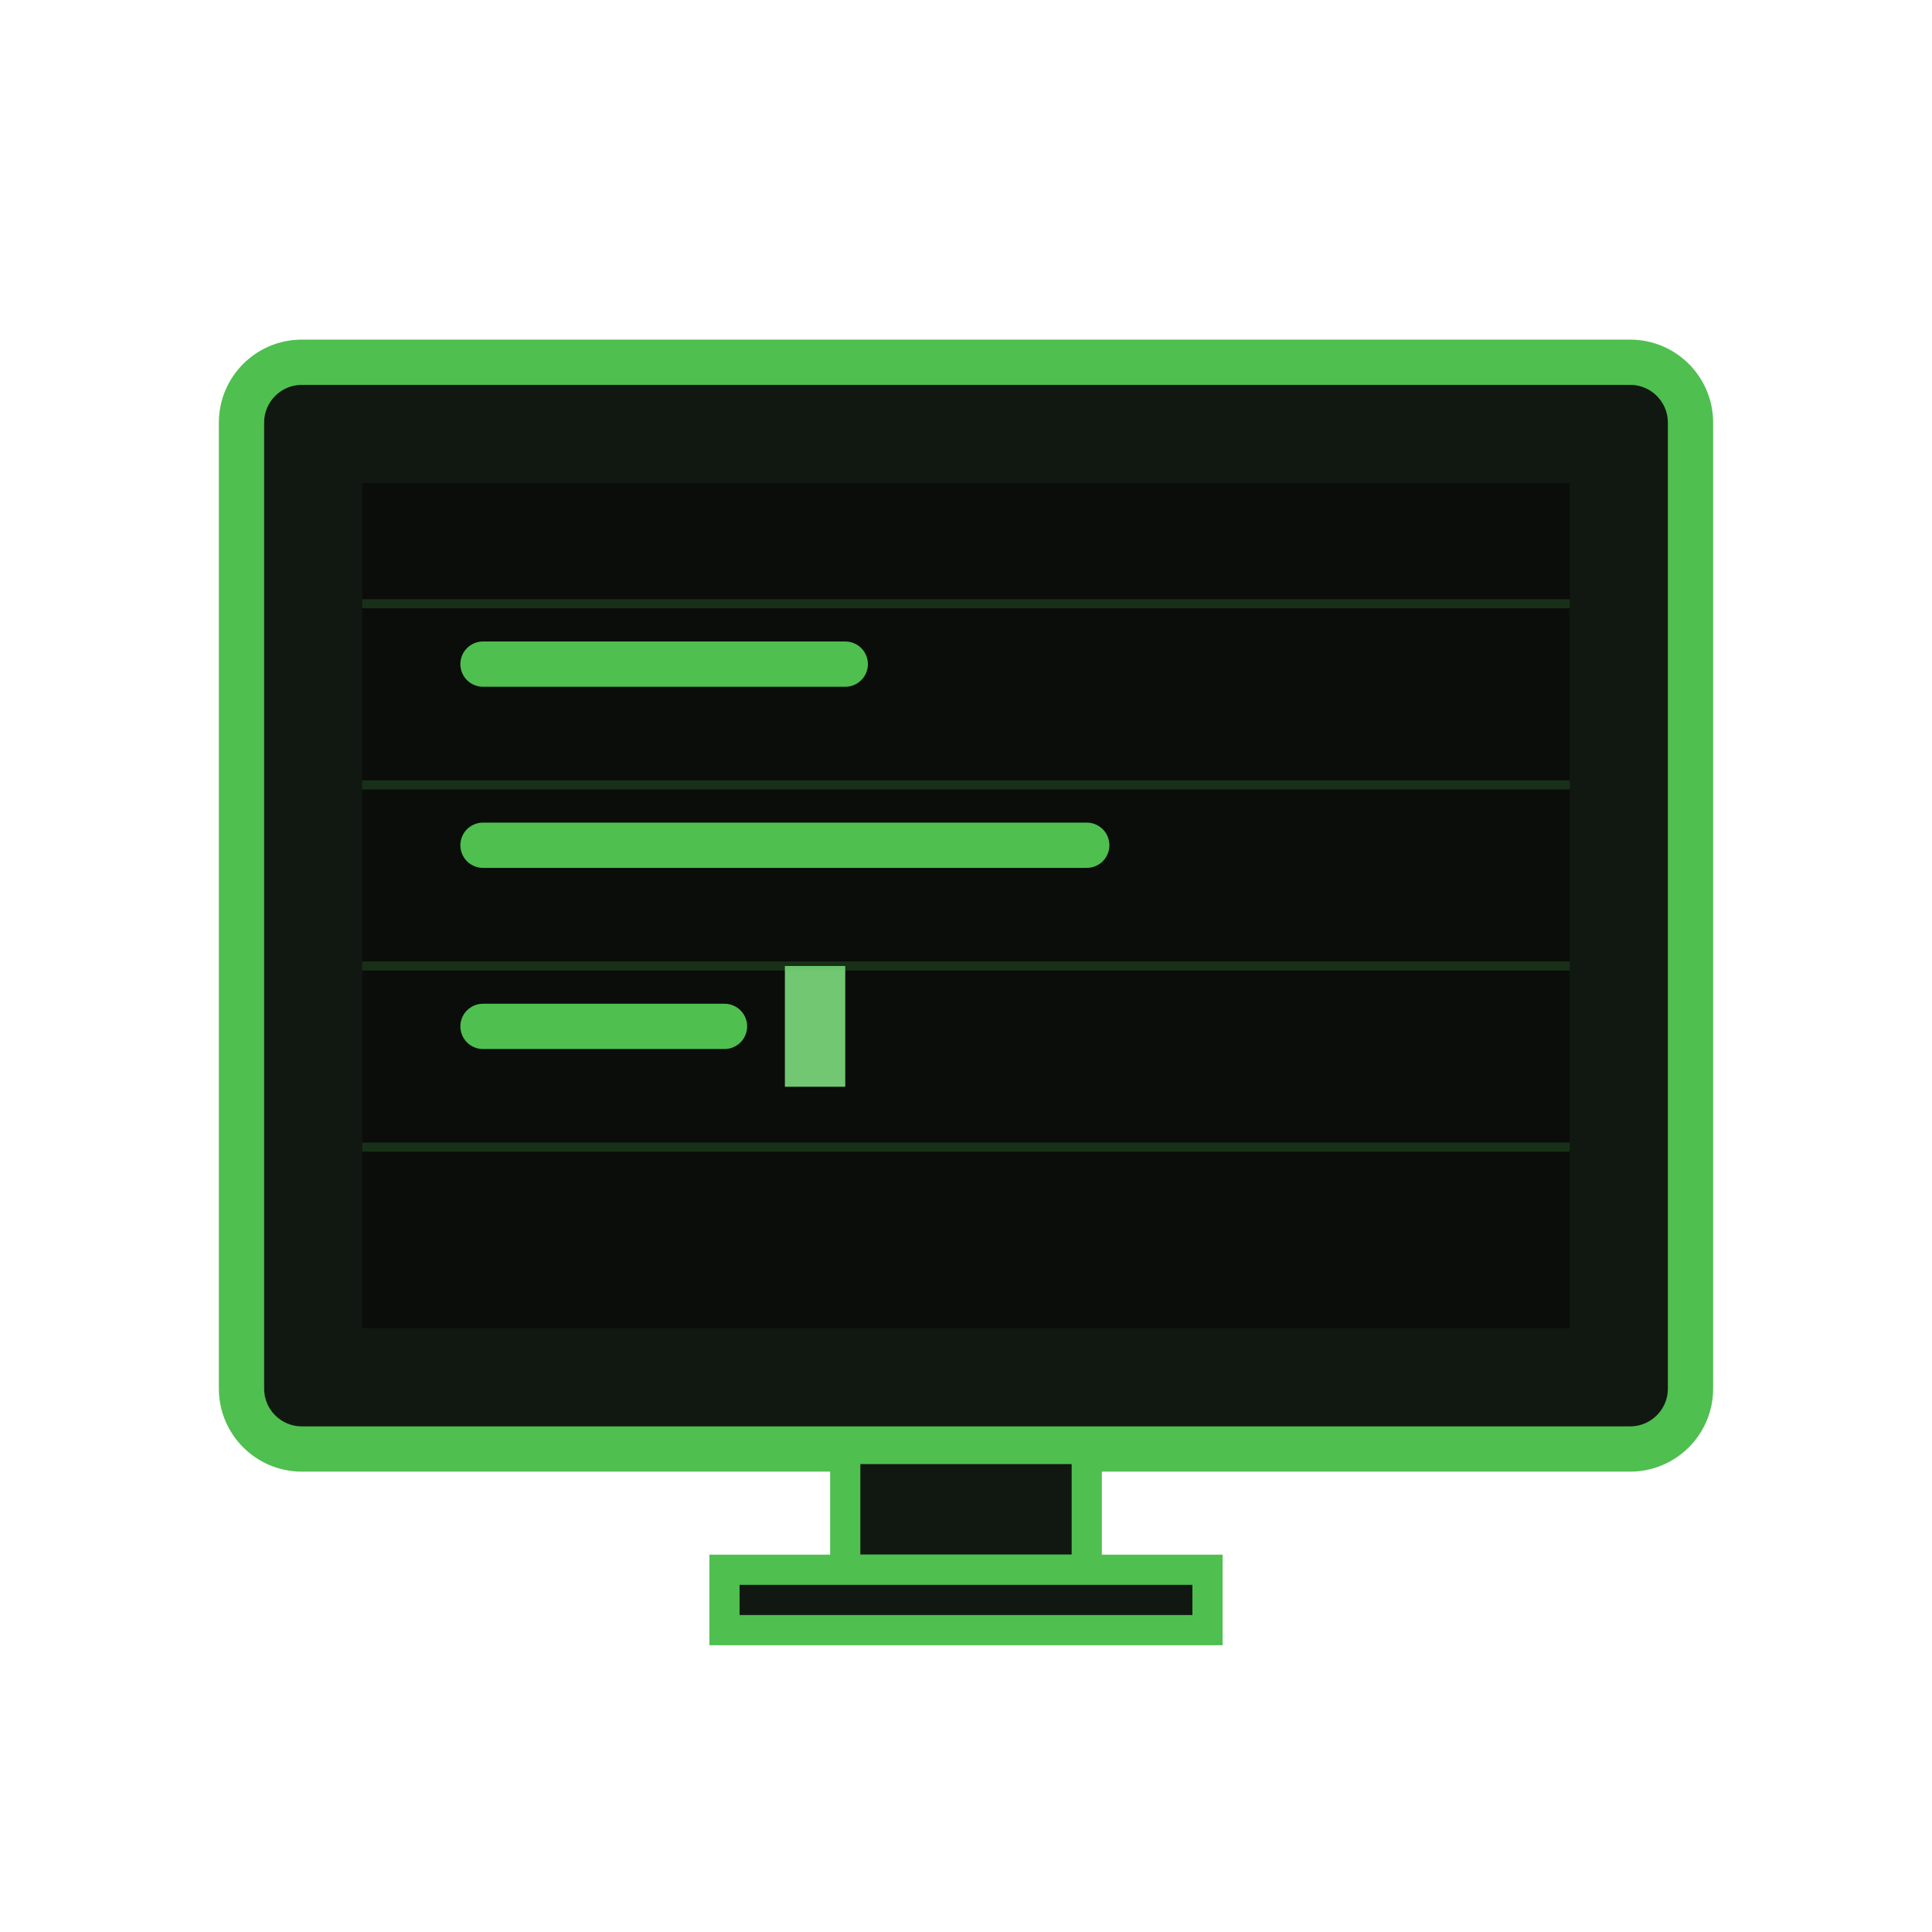
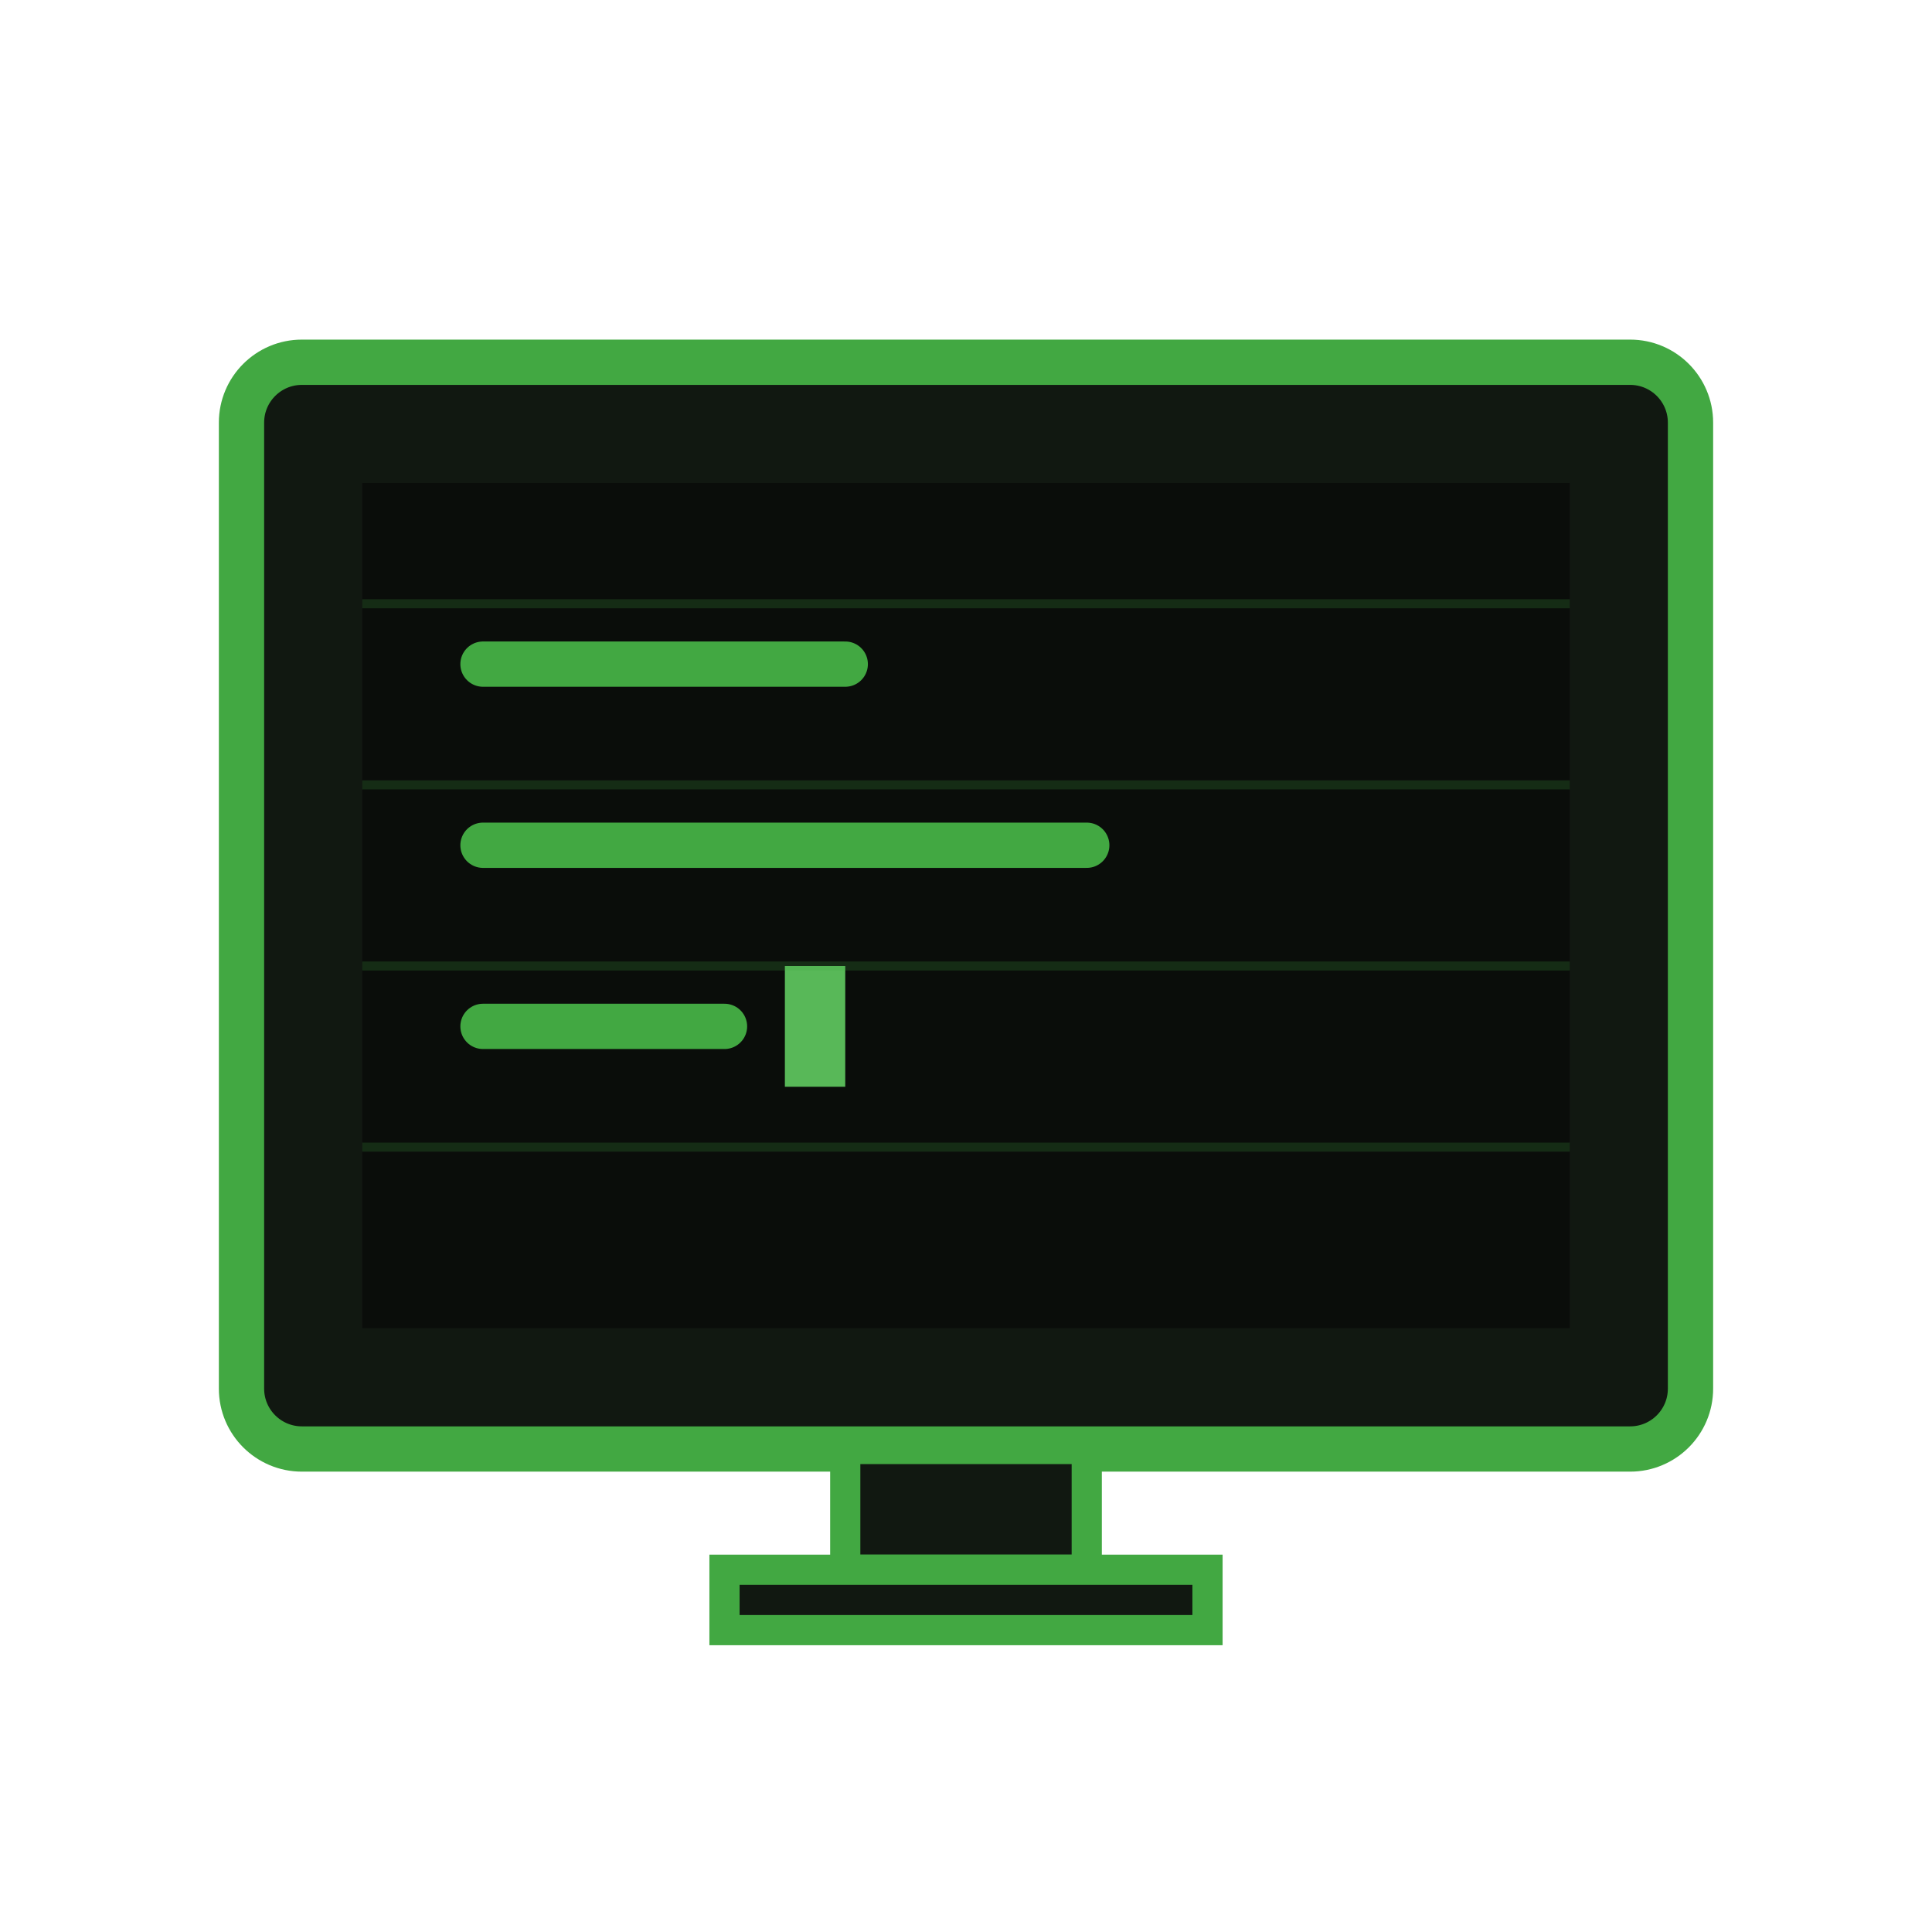
<svg xmlns="http://www.w3.org/2000/svg" viewBox="0 0 64 64" width="64" height="64">
-   <rect x="8" y="12" width="48" height="36" rx="2" fill="#111811" stroke="#4fbf4f" stroke-width="1.5" />
+   <rect x="8" y="12" width="48" height="36" rx="2" fill="#111811" stroke="#42a842" stroke-width="1.5" />
  <rect x="12" y="16" width="40" height="28" fill="#0a0d0a" />
-   <line x1="16" y1="22" x2="28" y2="22" stroke="#4fbf4f" stroke-width="1.5" stroke-linecap="round" />
-   <line x1="16" y1="28" x2="36" y2="28" stroke="#4fbf4f" stroke-width="1.5" stroke-linecap="round" />
-   <line x1="16" y1="34" x2="24" y2="34" stroke="#4fbf4f" stroke-width="1.5" stroke-linecap="round" />
-   <rect x="26" y="32" width="2" height="4" fill="#72c772" />
-   <rect x="28" y="48" width="8" height="4" fill="#111811" stroke="#4fbf4f" stroke-width="1" />
-   <rect x="24" y="52" width="16" height="2" fill="#111811" stroke="#4fbf4f" stroke-width="1" />
-   <line x1="12" y1="20" x2="52" y2="20" stroke="#4fbf4f" stroke-width="0.3" opacity="0.2" />
-   <line x1="12" y1="26" x2="52" y2="26" stroke="#4fbf4f" stroke-width="0.3" opacity="0.2" />
-   <line x1="12" y1="32" x2="52" y2="32" stroke="#4fbf4f" stroke-width="0.3" opacity="0.2" />
-   <line x1="12" y1="38" x2="52" y2="38" stroke="#4fbf4f" stroke-width="0.3" opacity="0.2" />
+   <line x1="16" y1="22" x2="28" y2="22" stroke="#42a842" stroke-width="1.5" stroke-linecap="round" />
+   <line x1="16" y1="28" x2="36" y2="28" stroke="#42a842" stroke-width="1.5" stroke-linecap="round" />
+   <line x1="16" y1="34" x2="24" y2="34" stroke="#42a842" stroke-width="1.5" stroke-linecap="round" />
+   <rect x="26" y="32" width="2" height="4" fill="#58b858" />
+   <rect x="28" y="48" width="8" height="4" fill="#111811" stroke="#42a842" stroke-width="1" />
+   <rect x="24" y="52" width="16" height="2" fill="#111811" stroke="#42a842" stroke-width="1" />
+   <line x1="12" y1="20" x2="52" y2="20" stroke="#42a842" stroke-width="0.3" opacity="0.2" />
+   <line x1="12" y1="26" x2="52" y2="26" stroke="#42a842" stroke-width="0.3" opacity="0.2" />
+   <line x1="12" y1="32" x2="52" y2="32" stroke="#42a842" stroke-width="0.3" opacity="0.2" />
+   <line x1="12" y1="38" x2="52" y2="38" stroke="#42a842" stroke-width="0.3" opacity="0.2" />
</svg>
